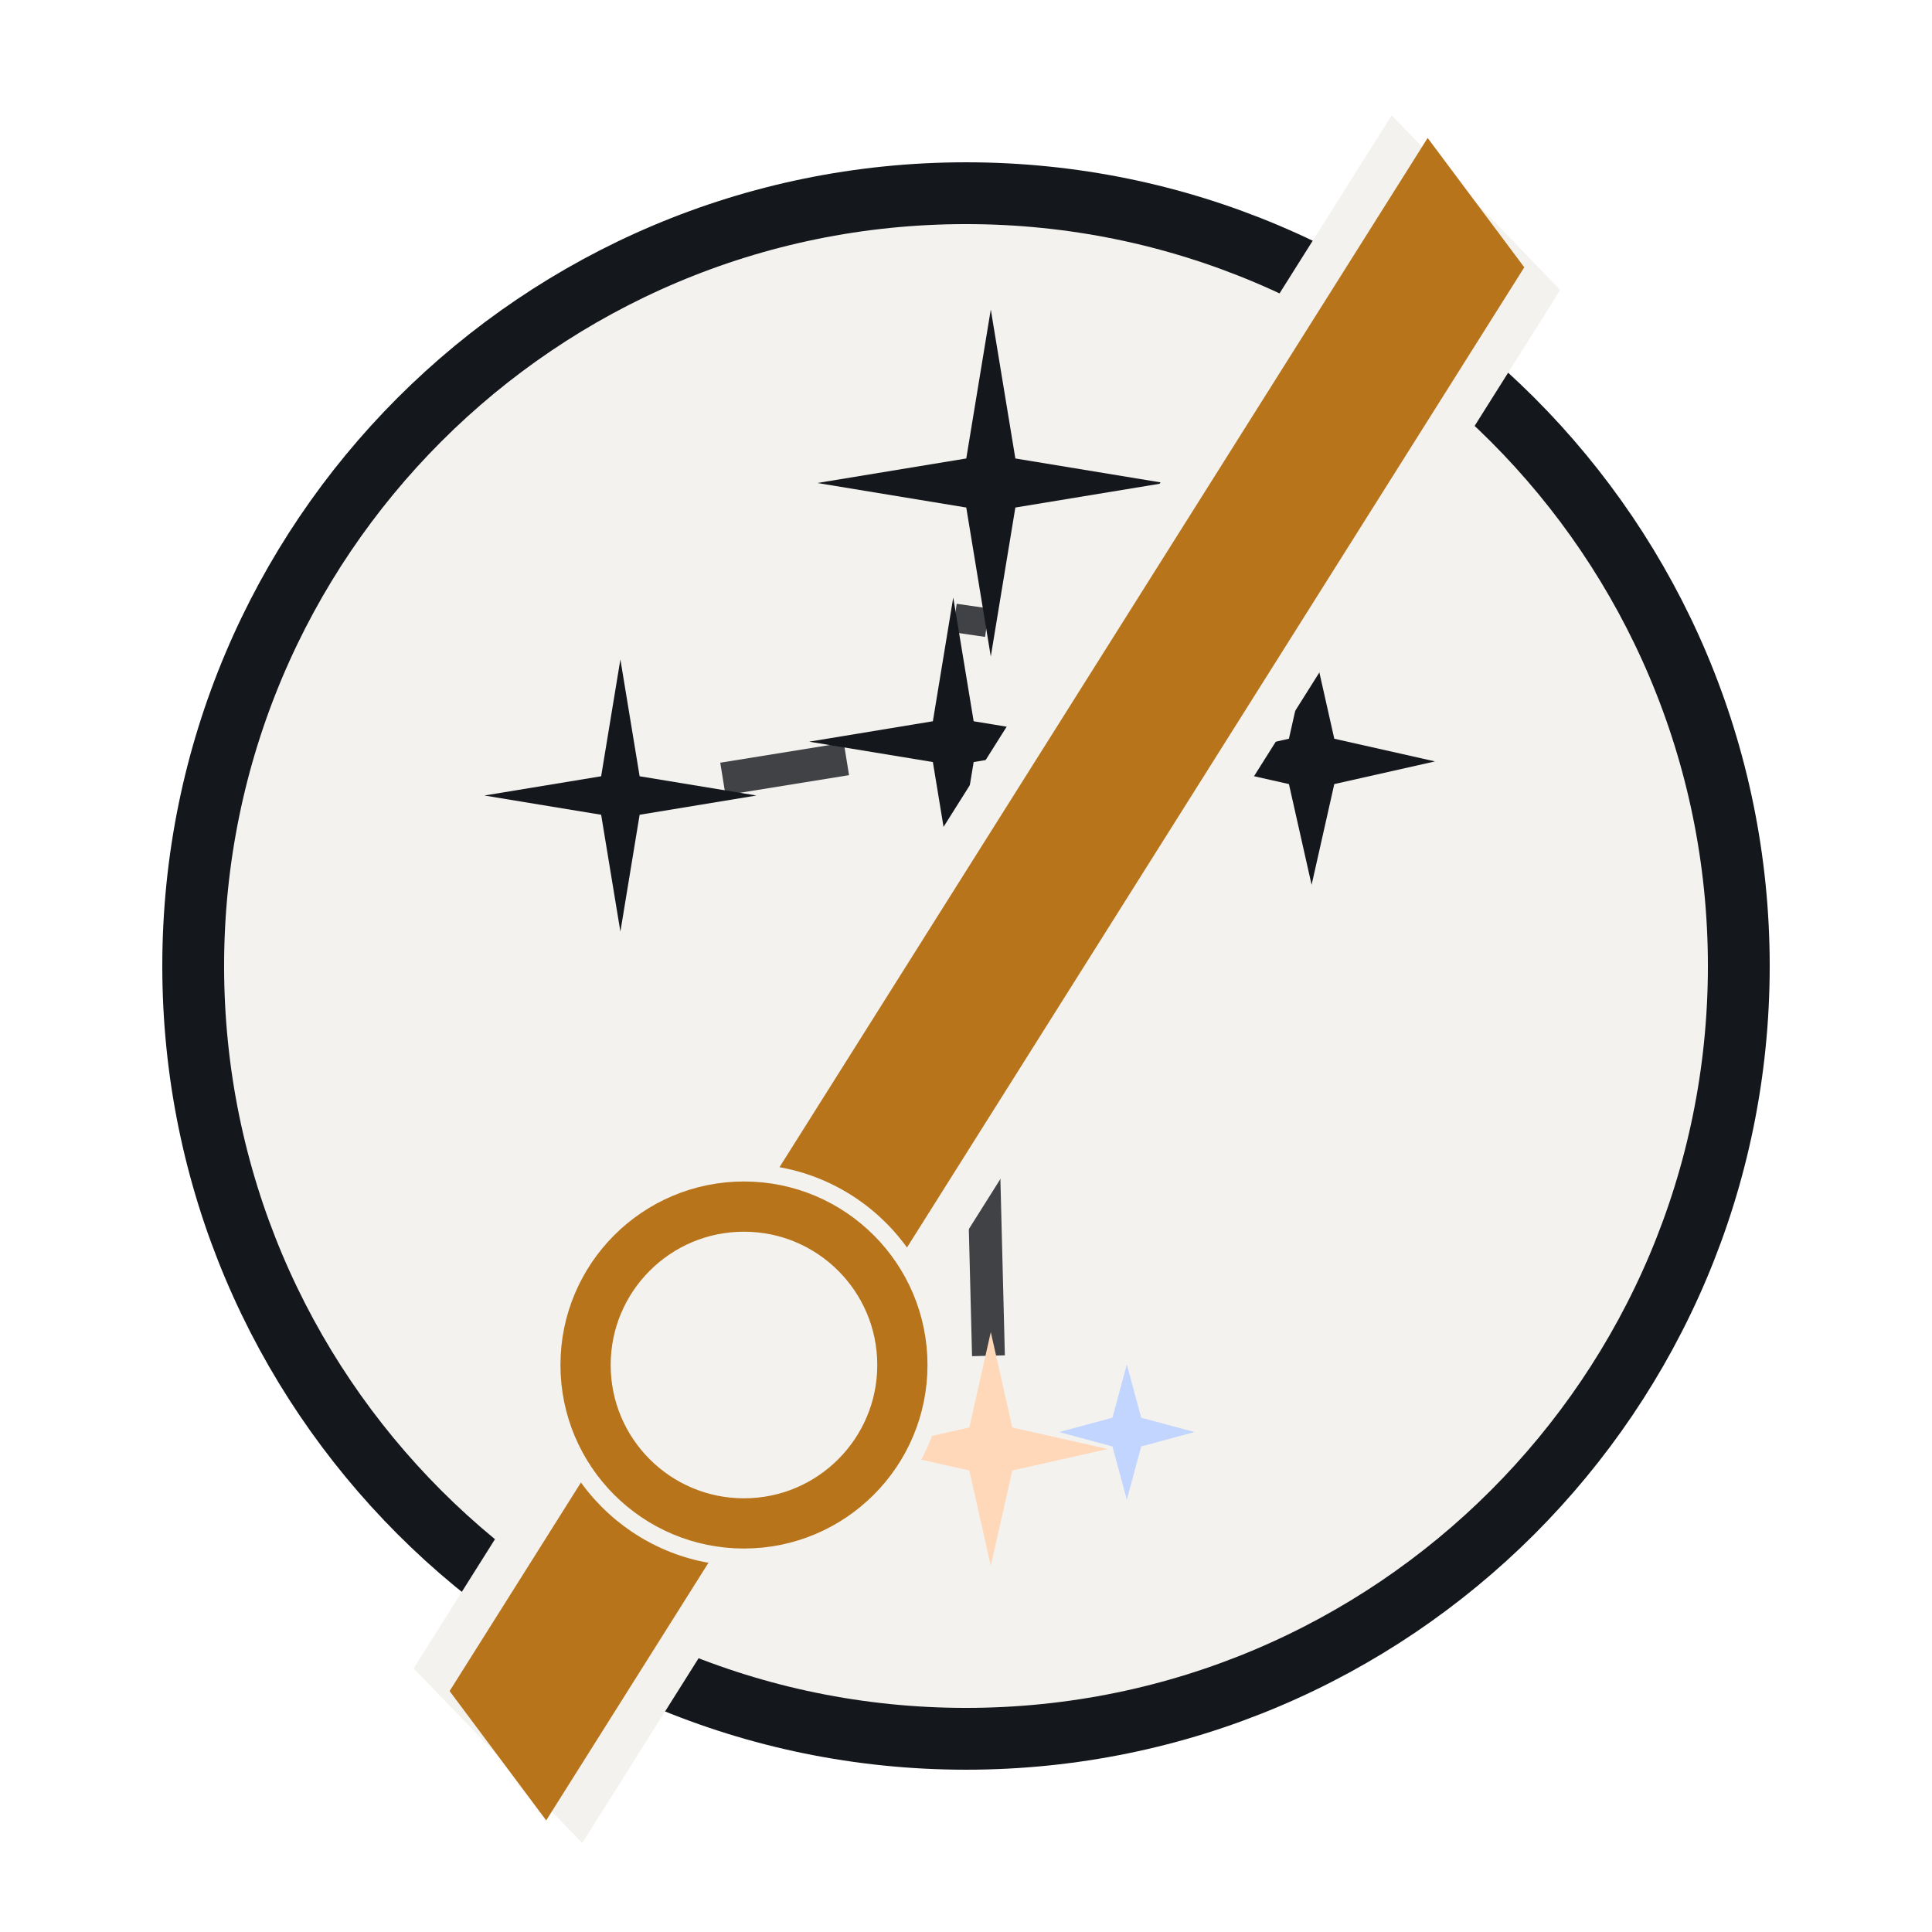
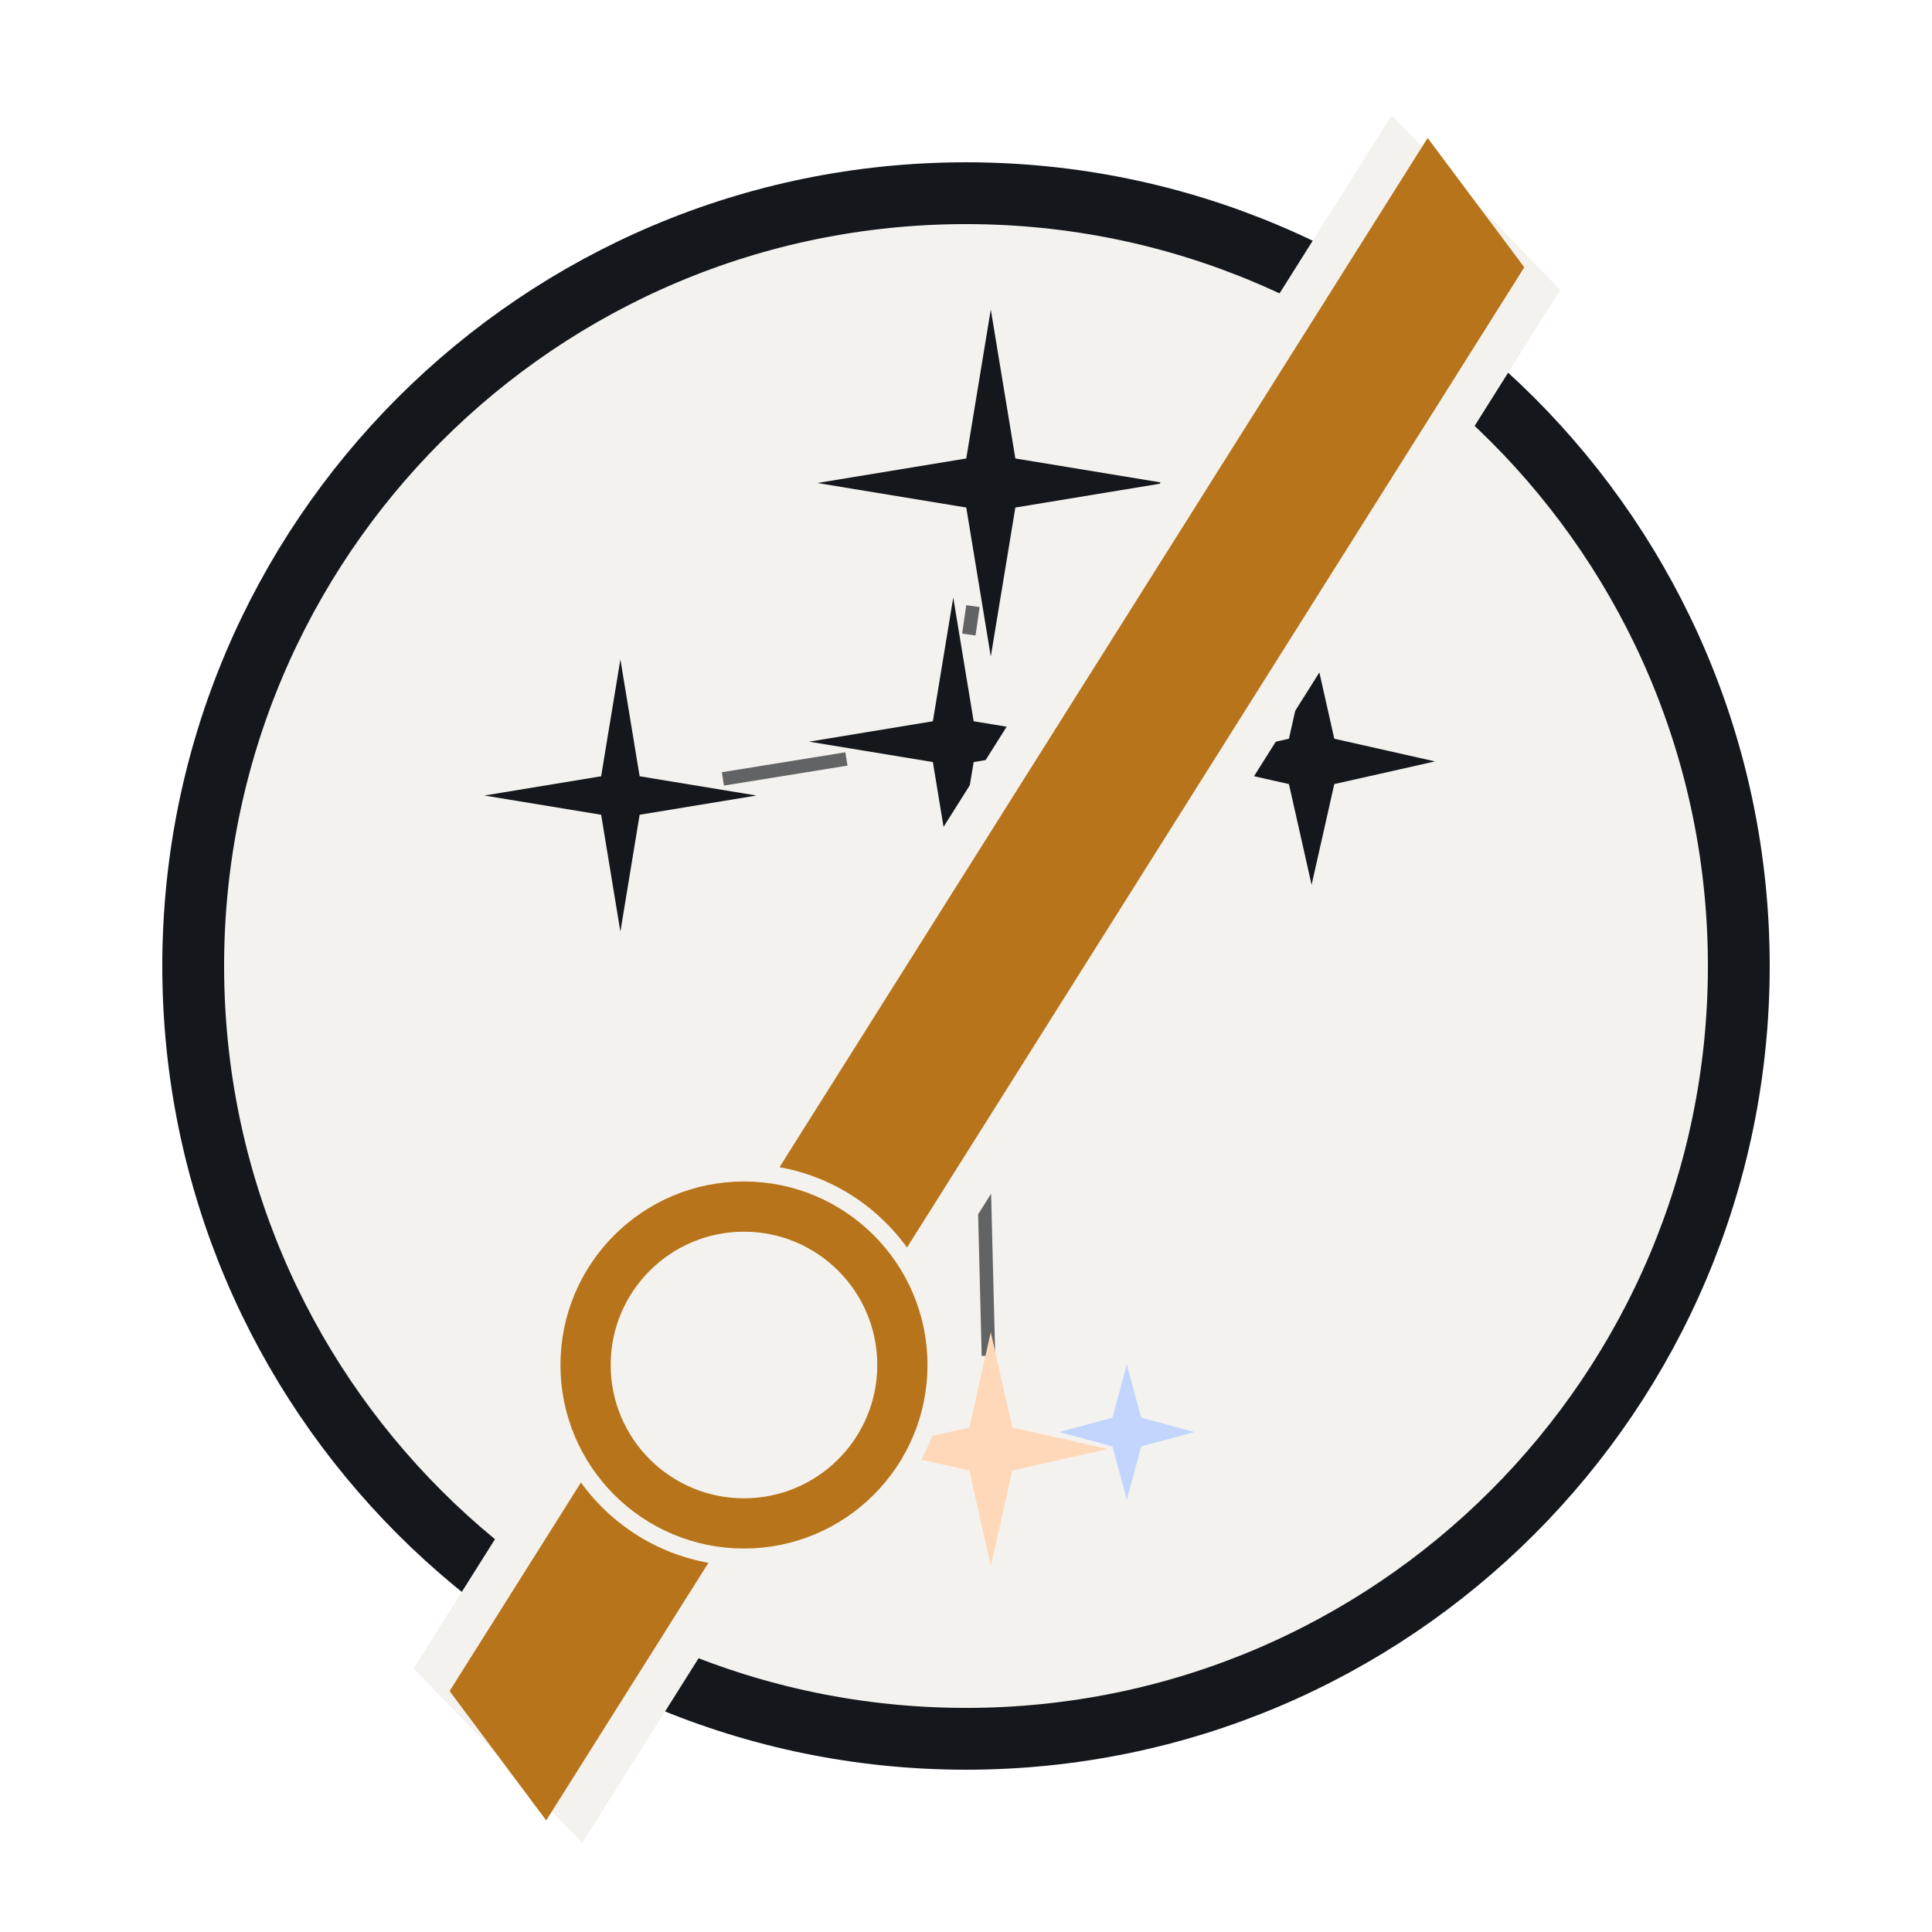
<svg xmlns="http://www.w3.org/2000/svg" viewBox="0 0 512 512" role="img" aria-label="Cygnus mark: the Northern Cross badged, struck by a transit at 57.8 degrees (seed 20260924)">
  <circle cx="256.0" cy="256.0" r="204.80" fill="#f4f2ee" stroke="#14171c" stroke-width="16.38" />
-   <line x1="257.84" y1="160.63" x2="256.75" y2="168.16" stroke="#14171c" stroke-width="8.70" stroke-linecap="butt" opacity=".8" />
-   <line x1="255.16" y1="225.12" x2="258.05" y2="257.58" stroke="#14171c" stroke-width="8.70" stroke-linecap="butt" opacity=".8" />
-   <line x1="260.44" y1="299.64" x2="261.95" y2="359.29" stroke="#14171c" stroke-width="8.70" stroke-linecap="butt" opacity=".8" />
-   <line x1="321.96" y1="200.37" x2="281.27" y2="198.12" stroke="#14171c" stroke-width="8.70" stroke-linecap="butt" opacity=".8" />
-   <line x1="224.31" y1="201.13" x2="191.57" y2="206.42" stroke="#14171c" stroke-width="8.70" stroke-linecap="butt" opacity=".8" />
+   <line x1="257.84" y1="160.63" x2="256.75" y2="168.16" stroke="#14171c" stroke-width="3.58" stroke-linecap="butt" opacity=".65" />
+   <line x1="255.16" y1="225.12" x2="258.05" y2="257.58" stroke="#14171c" stroke-width="3.58" stroke-linecap="butt" opacity=".65" />
+   <line x1="260.44" y1="299.64" x2="261.95" y2="359.29" stroke="#14171c" stroke-width="3.58" stroke-linecap="butt" opacity=".65" />
+   <line x1="321.96" y1="200.37" x2="281.27" y2="198.12" stroke="#14171c" stroke-width="3.58" stroke-linecap="butt" opacity=".65" />
+   <line x1="224.31" y1="201.13" x2="191.57" y2="206.42" stroke="#14171c" stroke-width="3.58" stroke-linecap="butt" opacity=".65" />
  <polygon points="262.57,82.02 269.08,121.50 308.55,128.00 269.08,134.50 262.57,173.98 256.07,134.50 216.60,128.00 256.07,121.50" fill="#14171c" />
  <polygon points="252.62,158.35 258.03,191.14 290.82,196.55 258.03,201.95 252.62,234.74 247.22,201.95 214.43,196.55 247.22,191.14" fill="#14171c" />
  <polygon points="164.41,174.75 169.51,205.72 200.48,210.82 169.51,215.92 164.41,246.88 159.31,215.92 128.35,210.82 159.31,205.72" fill="#14171c" />
  <polygon points="347.59,169.07 353.60,195.77 380.30,201.78 353.60,207.79 347.59,234.49 341.58,207.79 314.88,201.78 341.58,195.77" fill="#14171c" />
  <polygon points="259.91,254.22 264.39,274.09 284.26,278.57 264.39,283.05 259.91,302.92 255.43,283.05 235.56,278.57 255.43,274.09" fill="#14171c" />
  <polygon points="262.57,353.01 268.27,378.30 293.56,384.00 268.27,389.70 262.57,414.99 256.88,389.70 231.59,384.00 256.88,378.30" fill="#ffd8b9" />
  <polygon points="298.62,361.57 302.43,375.71 316.57,379.51 302.43,383.32 298.62,397.46 294.81,383.32 280.68,379.51 294.81,375.71" fill="#c1d5ff" />
  <polygon points="154.29,488.43 413.48,76.84 368.81,30.56 109.61,442.14" fill="#f4f2ee" />
  <polygon points="144.75,482.43 403.95,70.84 378.34,36.56 119.15,448.15" fill="#b8741a" />
  <circle cx="197.16" cy="361.74" r="53.25" fill="#f4f2ee" />
  <circle cx="197.16" cy="361.74" r="41.98" fill="#f4f2ee" stroke="#b8741a" stroke-width="13.31" />
</svg>
